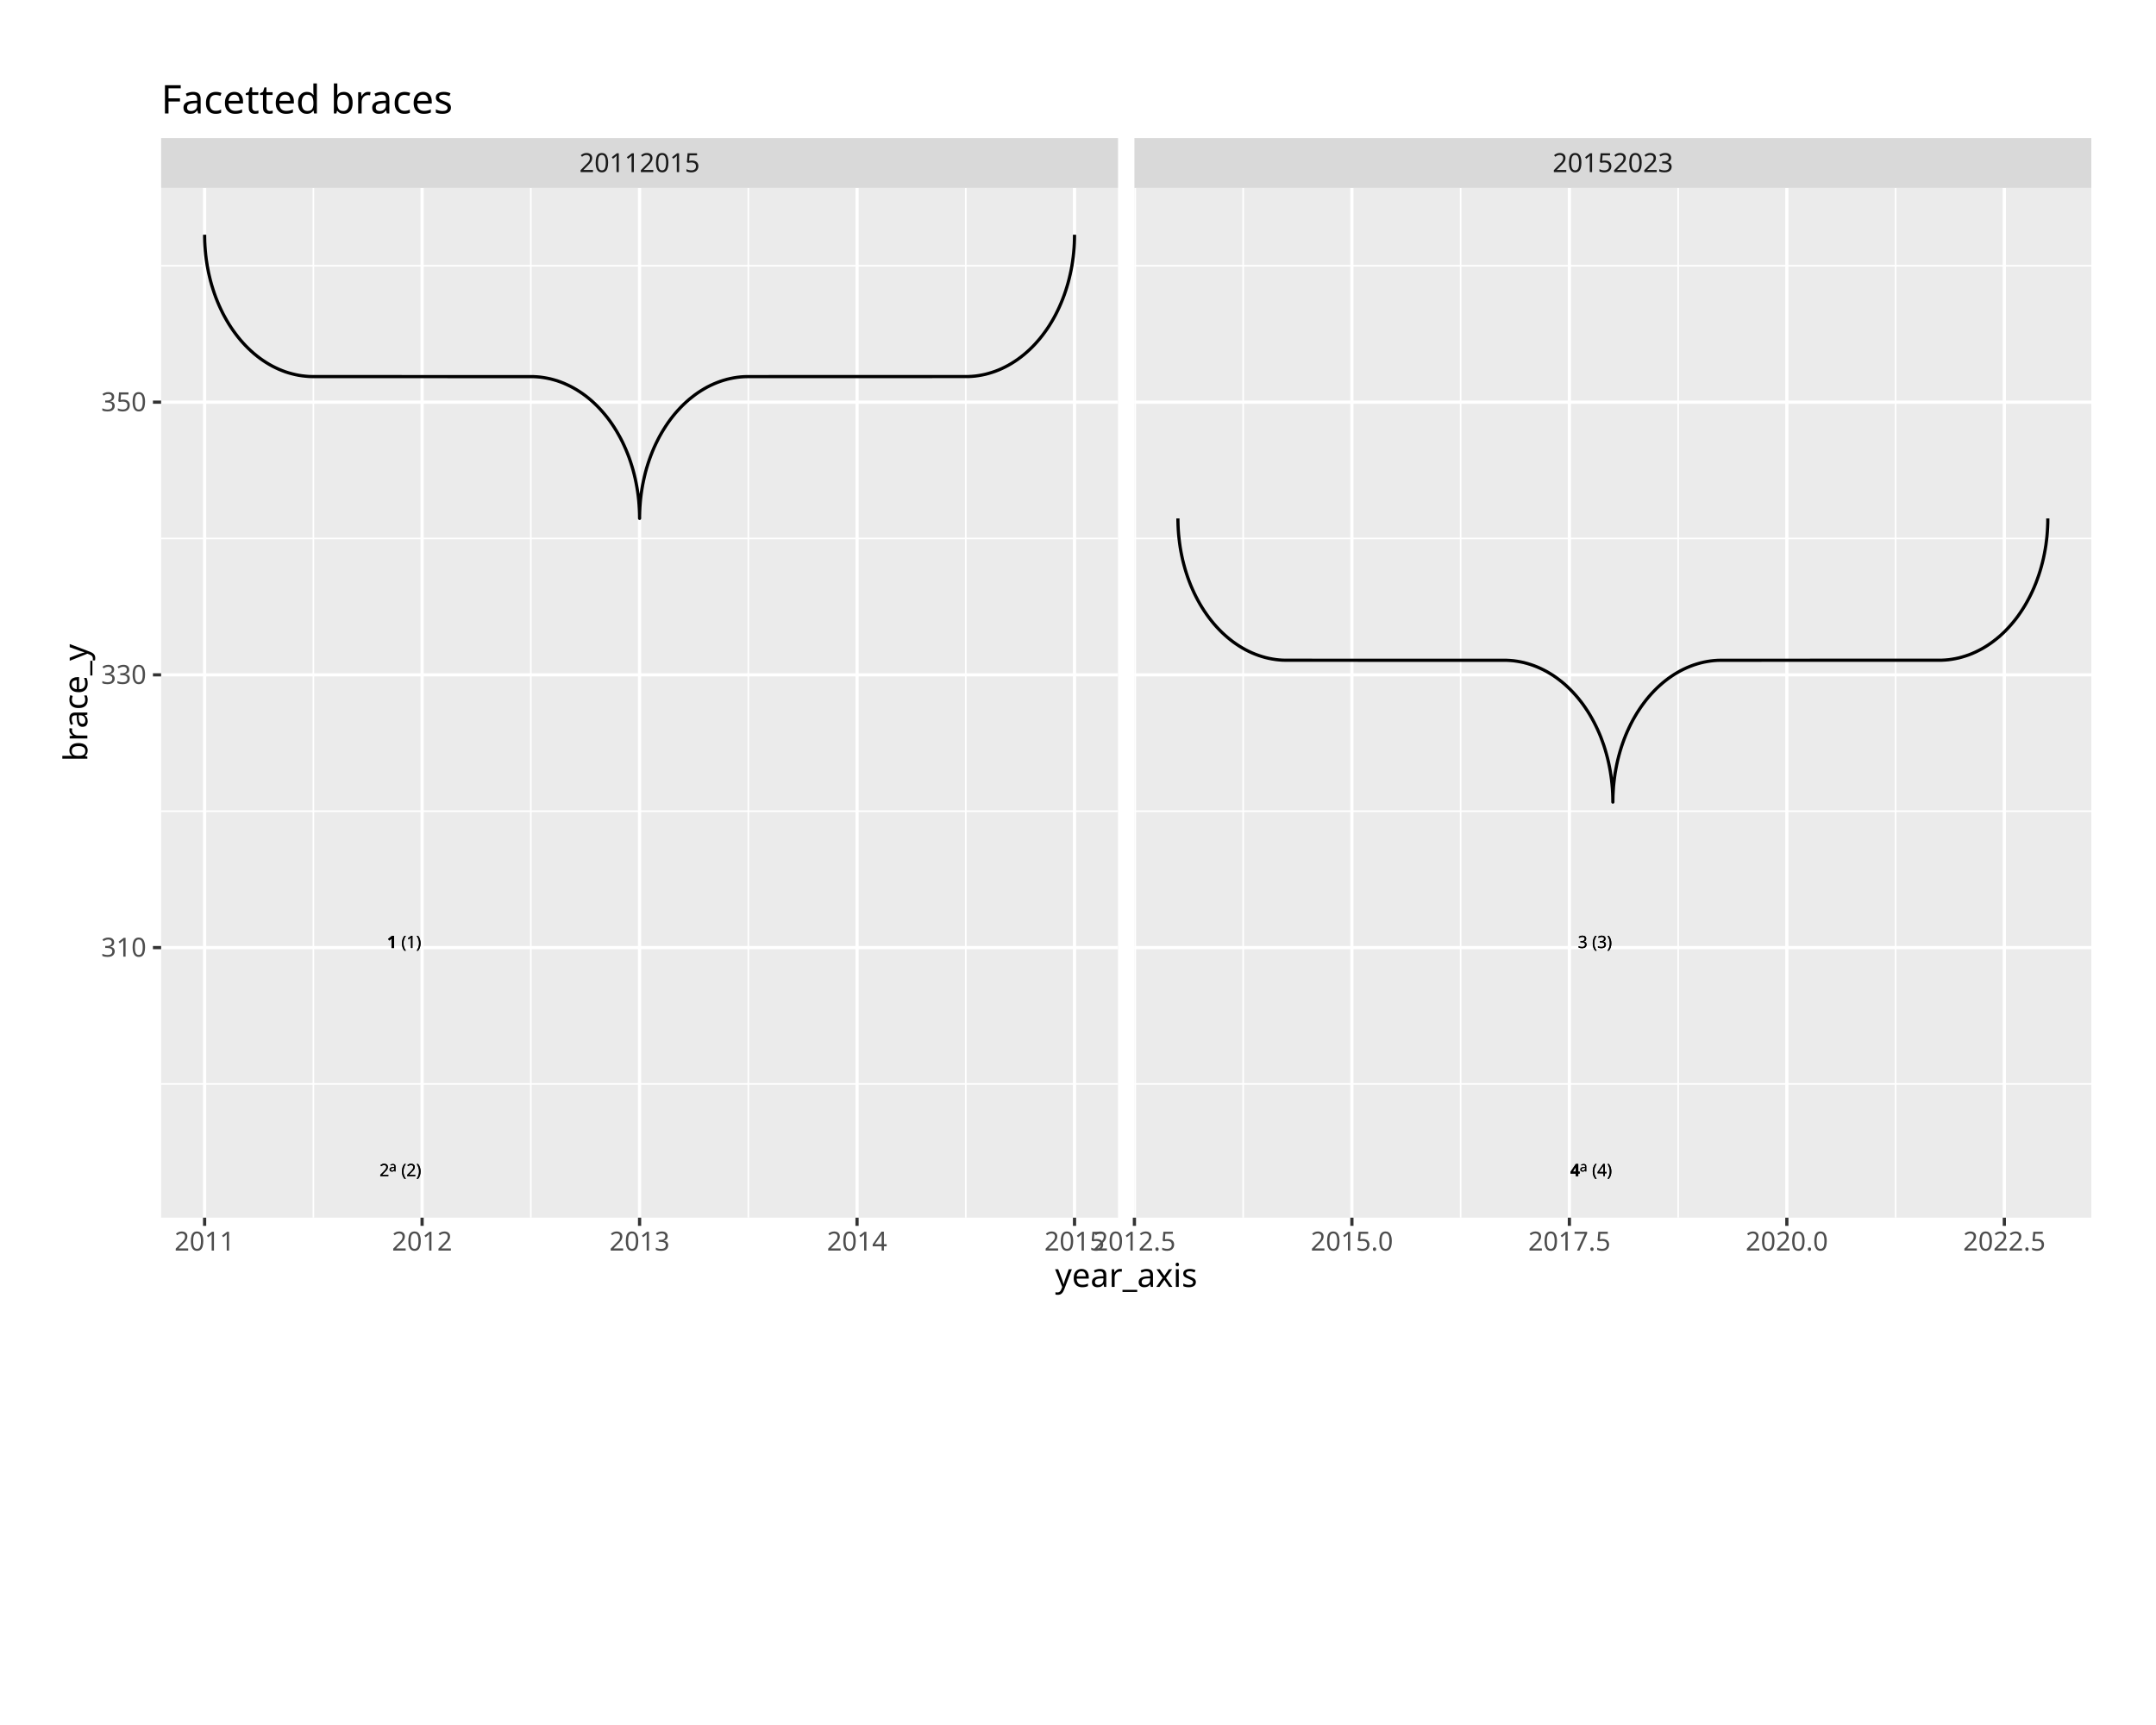
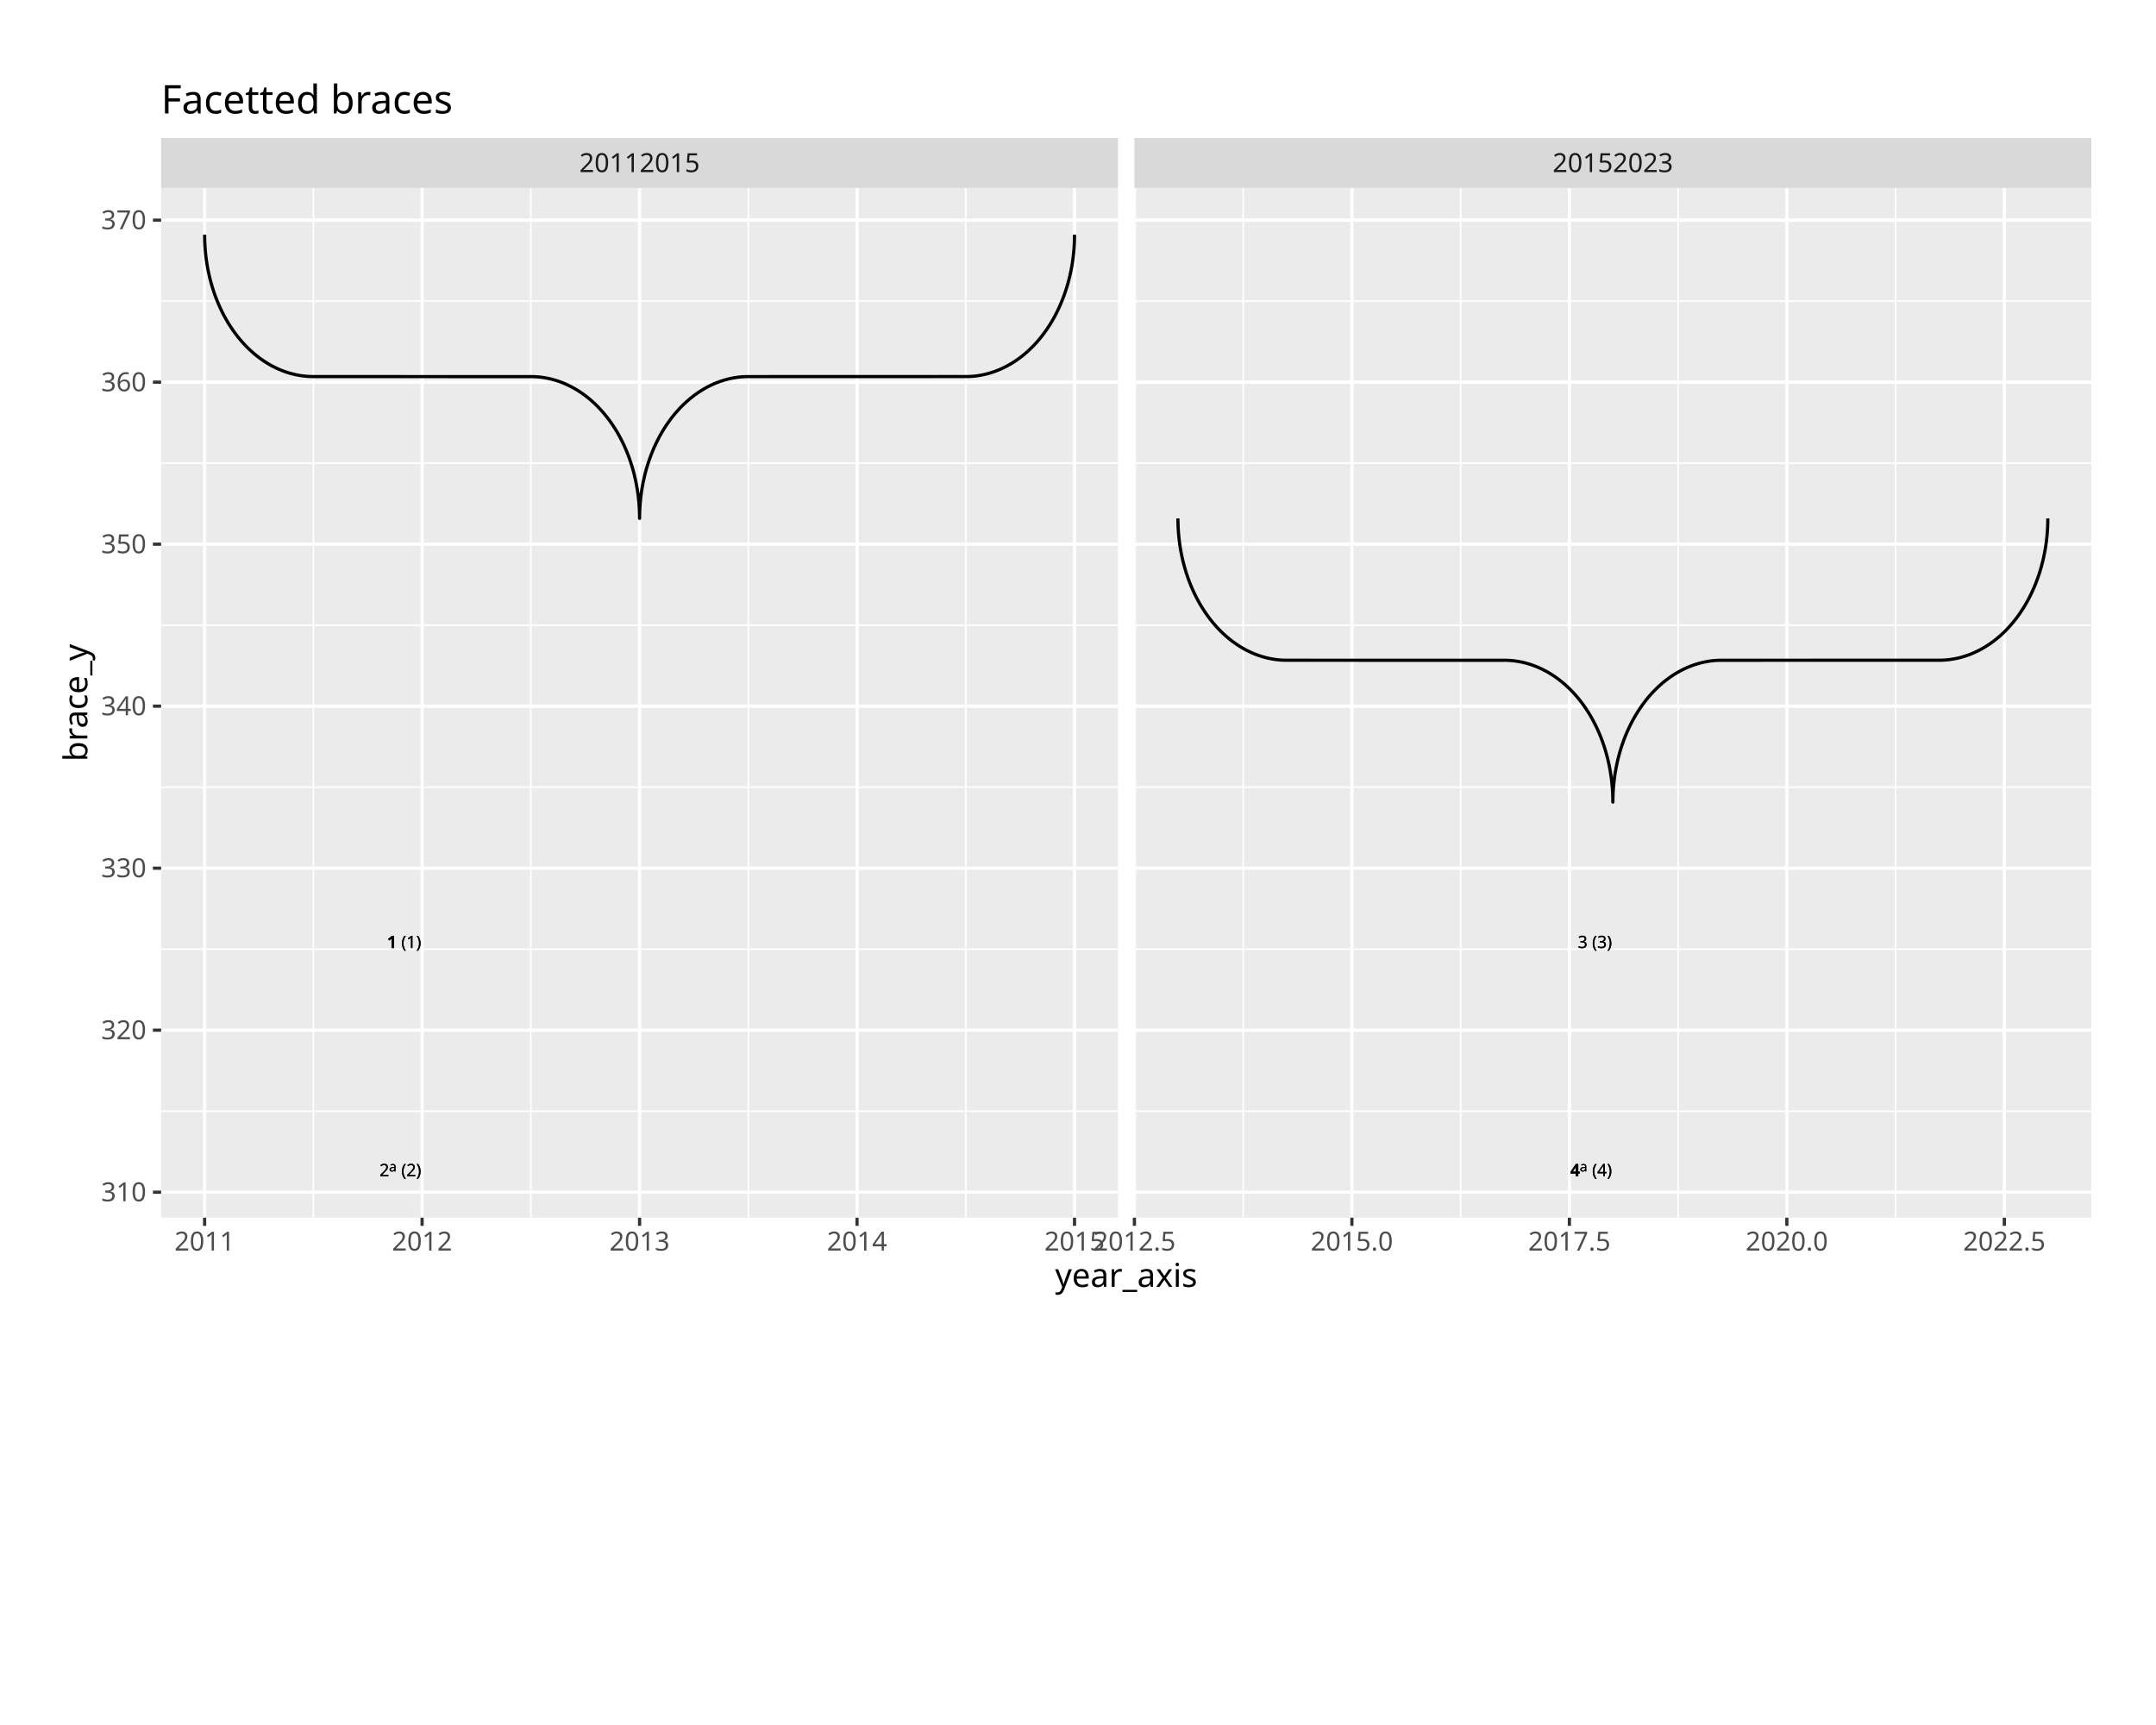
<svg xmlns="http://www.w3.org/2000/svg" class="svglite" data-engine-version="2.0" width="720.00pt" height="576.00pt" viewBox="0 0 720.00 576.00">
  <defs>
    <style type="text/css">
    .svglite line, .svglite polyline, .svglite polygon, .svglite path, .svglite rect, .svglite circle {
      fill: none;
      stroke: #000000;
      stroke-linecap: round;
      stroke-linejoin: round;
      stroke-miterlimit: 10.00;
    }
  </style>
  </defs>
  <rect width="100%" height="100%" style="stroke: none; fill: #FFFFFF;" />
  <defs>
    <clipPath id="cpMC4wMHw3MjAuMDB8MC4wMHw1NzYuMDA=">
      <rect x="0.00" y="0.00" width="720.00" height="576.00" />
    </clipPath>
  </defs>
  <g clip-path="url(#cpMC4wMHw3MjAuMDB8MC4wMHw1NzYuMDA=)">
    <rect x="0.00" y="0.00" width="720.00" height="576.00" style="stroke-width: 1.07; stroke: #FFFFFF; fill: #FFFFFF;" />
  </g>
  <defs>
    <clipPath id="cpNTMuODF8MzczLjM2fDYyLjc1fDQwNi41OQ==">
      <rect x="53.81" y="62.75" width="319.56" height="343.84" />
    </clipPath>
  </defs>
  <g clip-path="url(#cpNTMuODF8MzczLjM2fDYyLjc1fDQwNi41OQ==)">
    <rect x="53.81" y="62.75" width="319.56" height="343.84" style="stroke-width: 1.07; stroke: none; fill: #EBEBEB;" />
-     <polyline points="53.81,361.94 373.36,361.94 " style="stroke-width: 0.53; stroke: #FFFFFF; stroke-linecap: butt;" />
-     <polyline points="53.81,270.88 373.36,270.88 " style="stroke-width: 0.53; stroke: #FFFFFF; stroke-linecap: butt;" />
-     <polyline points="53.81,179.81 373.36,179.81 " style="stroke-width: 0.53; stroke: #FFFFFF; stroke-linecap: butt;" />
-     <polyline points="53.81,88.74 373.36,88.74 " style="stroke-width: 0.53; stroke: #FFFFFF; stroke-linecap: butt;" />
+     <polyline points="53.81,371.04 373.36,371.04 " style="stroke-width: 0.53; stroke: #FFFFFF; stroke-linecap: butt;" />
+     <polyline points="53.81,316.94 373.36,316.94 " style="stroke-width: 0.53; stroke: #FFFFFF; stroke-linecap: butt;" />
+     <polyline points="53.81,262.85 373.36,262.85 " style="stroke-width: 0.53; stroke: #FFFFFF; stroke-linecap: butt;" />
+     <polyline points="53.81,208.75 373.36,208.75 " style="stroke-width: 0.53; stroke: #FFFFFF; stroke-linecap: butt;" />
+     <polyline points="53.81,154.66 373.36,154.66 " style="stroke-width: 0.53; stroke: #FFFFFF; stroke-linecap: butt;" />
+     <polyline points="53.81,100.56 373.36,100.56 " style="stroke-width: 0.53; stroke: #FFFFFF; stroke-linecap: butt;" />
    <polyline points="104.65,406.59 104.65,62.75 " style="stroke-width: 0.53; stroke: #FFFFFF; stroke-linecap: butt;" />
    <polyline points="177.27,406.59 177.27,62.75 " style="stroke-width: 0.53; stroke: #FFFFFF; stroke-linecap: butt;" />
    <polyline points="249.90,406.59 249.90,62.75 " style="stroke-width: 0.53; stroke: #FFFFFF; stroke-linecap: butt;" />
    <polyline points="322.53,406.59 322.53,62.75 " style="stroke-width: 0.53; stroke: #FFFFFF; stroke-linecap: butt;" />
-     <polyline points="53.81,316.41 373.36,316.41 " style="stroke-width: 1.07; stroke: #FFFFFF; stroke-linecap: butt;" />
-     <polyline points="53.81,225.34 373.36,225.34 " style="stroke-width: 1.07; stroke: #FFFFFF; stroke-linecap: butt;" />
-     <polyline points="53.81,134.28 373.36,134.28 " style="stroke-width: 1.07; stroke: #FFFFFF; stroke-linecap: butt;" />
+     <polyline points="53.81,398.09 373.36,398.09 " style="stroke-width: 1.07; stroke: #FFFFFF; stroke-linecap: butt;" />
+     <polyline points="53.81,343.99 373.36,343.99 " style="stroke-width: 1.07; stroke: #FFFFFF; stroke-linecap: butt;" />
+     <polyline points="53.81,289.90 373.36,289.90 " style="stroke-width: 1.07; stroke: #FFFFFF; stroke-linecap: butt;" />
+     <polyline points="53.81,235.80 373.36,235.80 " style="stroke-width: 1.07; stroke: #FFFFFF; stroke-linecap: butt;" />
+     <polyline points="53.81,181.71 373.36,181.71 " style="stroke-width: 1.07; stroke: #FFFFFF; stroke-linecap: butt;" />
+     <polyline points="53.81,127.61 373.36,127.61 " style="stroke-width: 1.07; stroke: #FFFFFF; stroke-linecap: butt;" />
+     <polyline points="53.81,73.51 373.36,73.51 " style="stroke-width: 1.07; stroke: #FFFFFF; stroke-linecap: butt;" />
    <polyline points="68.33,406.59 68.33,62.75 " style="stroke-width: 1.07; stroke: #FFFFFF; stroke-linecap: butt;" />
    <polyline points="140.96,406.59 140.96,62.75 " style="stroke-width: 1.07; stroke: #FFFFFF; stroke-linecap: butt;" />
    <polyline points="213.59,406.59 213.59,62.75 " style="stroke-width: 1.07; stroke: #FFFFFF; stroke-linecap: butt;" />
    <polyline points="286.21,406.59 286.21,62.75 " style="stroke-width: 1.07; stroke: #FFFFFF; stroke-linecap: butt;" />
    <polyline points="358.84,406.59 358.84,62.75 " style="stroke-width: 1.07; stroke: #FFFFFF; stroke-linecap: butt;" />
    <polyline points="68.33,78.38 68.34,79.13 68.37,80.63 68.45,82.12 68.56,83.61 68.70,85.09 68.88,86.57 69.10,88.03 69.35,89.49 69.63,90.94 69.96,92.38 70.31,93.80 70.70,95.20 71.13,96.59 71.58,97.96 72.07,99.32 72.60,100.65 73.15,101.96 73.74,103.24 74.35,104.50 75.00,105.73 75.68,106.94 76.38,108.12 77.12,109.27 77.88,110.39 78.67,111.47 79.48,112.53 80.32,113.55 81.18,114.53 82.07,115.48 82.98,116.39 83.91,117.26 84.86,118.10 85.83,118.89 86.82,119.65 87.83,120.36 88.85,121.03 89.89,121.66 90.95,122.25 92.02,122.79 93.10,123.29 94.19,123.74 95.29,124.15 96.41,124.51 97.53,124.82 98.66,125.09 99.79,125.32 100.93,125.49 102.07,125.62 103.21,125.71 104.36,125.74 178.13,125.76 179.28,125.82 180.42,125.92 181.56,126.08 182.70,126.28 183.83,126.52 184.95,126.82 186.07,127.15 187.18,127.54 188.28,127.97 189.36,128.45 190.44,128.97 191.50,129.53 192.55,130.14 193.58,130.79 194.60,131.48 195.60,132.21 196.58,132.99 197.54,133.80 198.48,134.66 199.40,135.55 200.30,136.48 201.17,137.45 202.02,138.45 202.85,139.48 203.65,140.55 204.43,141.66 205.17,142.79 205.89,143.95 206.58,145.15 207.25,146.37 207.88,147.61 208.48,148.89 209.05,150.18 209.59,151.50 210.10,152.84 210.57,154.21 211.01,155.59 211.42,156.98 211.79,158.40 212.13,159.83 212.43,161.27 212.70,162.72 212.94,164.19 213.14,165.66 213.30,167.14 213.42,168.62 213.51,170.12 213.57,171.61 213.59,173.10 213.59,173.10 213.59,172.36 213.63,170.86 213.70,169.37 213.81,167.88 213.95,166.40 214.13,164.92 214.35,163.45 214.60,161.99 214.89,160.55 215.21,159.11 215.56,157.69 215.95,156.28 216.38,154.89 216.84,153.52 217.33,152.17 217.85,150.84 218.40,149.53 218.99,148.25 219.61,146.99 220.25,145.75 220.93,144.55 221.64,143.37 222.37,142.22 223.13,141.10 223.92,140.01 224.73,138.96 225.57,137.94 226.44,136.96 227.32,136.01 228.23,135.10 229.16,134.23 230.11,133.39 231.09,132.60 232.08,131.84 233.08,131.13 234.11,130.46 235.15,129.83 236.20,129.24 237.27,128.70 238.35,128.20 239.44,127.75 240.55,127.34 241.66,126.98 242.78,126.66 243.91,126.39 245.04,126.17 246.18,125.99 247.32,125.86 248.47,125.78 249.61,125.75 323.39,125.73 324.53,125.67 325.68,125.57 326.82,125.41 327.95,125.21 329.08,124.97 330.21,124.67 331.32,124.33 332.43,123.95 333.53,123.52 334.62,123.04 335.69,122.52 336.75,121.96 337.80,121.35 338.83,120.70 339.85,120.01 340.85,119.27 341.83,118.50 342.79,117.68 343.73,116.83 344.65,115.94 345.55,115.01 346.42,114.04 347.28,113.04 348.10,112.00 348.90,110.93 349.68,109.83 350.43,108.70 351.15,107.53 351.84,106.34 352.50,105.12 353.13,103.87 353.73,102.60 354.30,101.30 354.84,99.98 355.35,98.64 355.82,97.28 356.26,95.90 356.67,94.50 357.04,93.09 357.38,91.66 357.69,90.22 357.96,88.77 358.19,87.30 358.39,85.83 358.55,84.35 358.68,82.86 358.77,81.37 358.82,79.88 358.84,78.38 358.84,78.38 " style="stroke-width: 1.07; stroke-linecap: butt;" />
    <text x="129.26" y="316.55" style="font-size: 5.69px; font-weight: bold; font-family: sans;" textLength="3.17px" lengthAdjust="spacingAndGlyphs">1</text>
    <text x="134.01" y="316.55" style="font-size: 5.69px; font-family: sans;" textLength="6.95px" lengthAdjust="spacingAndGlyphs">(1)</text>
    <text x="126.73" y="392.72" style="font-size: 5.69px; font-family: sans;" textLength="3.17px" lengthAdjust="spacingAndGlyphs">2</text>
    <text x="129.89" y="391.16" style="font-size: 4.55px; font-family: sans;" textLength="2.53px" lengthAdjust="spacingAndGlyphs">a</text>
    <text x="134.01" y="392.72" style="font-size: 5.69px; font-family: sans;" textLength="6.95px" lengthAdjust="spacingAndGlyphs">(2)</text>
    <text x="129.26" y="316.55" style="font-size: 5.69px; font-weight: bold; font-family: sans;" textLength="3.17px" lengthAdjust="spacingAndGlyphs">1</text>
    <text x="134.01" y="316.55" style="font-size: 5.69px; font-family: sans;" textLength="6.95px" lengthAdjust="spacingAndGlyphs">(1)</text>
    <text x="126.73" y="392.72" style="font-size: 5.69px; font-family: sans;" textLength="3.17px" lengthAdjust="spacingAndGlyphs">2</text>
    <text x="129.89" y="391.16" style="font-size: 4.55px; font-family: sans;" textLength="2.53px" lengthAdjust="spacingAndGlyphs">a</text>
    <text x="134.01" y="392.72" style="font-size: 5.69px; font-family: sans;" textLength="6.95px" lengthAdjust="spacingAndGlyphs">(2)</text>
  </g>
  <g clip-path="url(#cpMC4wMHw3MjAuMDB8MC4wMHw1NzYuMDA=)">
</g>
  <defs>
    <clipPath id="cpMzc4Ljg0fDY5OC40MHw2Mi43NXw0MDYuNTk=">
      <rect x="378.84" y="62.75" width="319.56" height="343.84" />
    </clipPath>
  </defs>
  <g clip-path="url(#cpMzc4Ljg0fDY5OC40MHw2Mi43NXw0MDYuNTk=)">
    <rect x="378.84" y="62.75" width="319.56" height="343.84" style="stroke-width: 1.07; stroke: none; fill: #EBEBEB;" />
-     <polyline points="378.84,361.94 698.40,361.94 " style="stroke-width: 0.53; stroke: #FFFFFF; stroke-linecap: butt;" />
-     <polyline points="378.84,270.88 698.40,270.88 " style="stroke-width: 0.53; stroke: #FFFFFF; stroke-linecap: butt;" />
-     <polyline points="378.84,179.81 698.40,179.81 " style="stroke-width: 0.53; stroke: #FFFFFF; stroke-linecap: butt;" />
-     <polyline points="378.84,88.74 698.40,88.74 " style="stroke-width: 0.53; stroke: #FFFFFF; stroke-linecap: butt;" />
+     <polyline points="378.84,371.04 698.40,371.04 " style="stroke-width: 0.53; stroke: #FFFFFF; stroke-linecap: butt;" />
+     <polyline points="378.84,316.94 698.40,316.94 " style="stroke-width: 0.53; stroke: #FFFFFF; stroke-linecap: butt;" />
+     <polyline points="378.84,262.85 698.40,262.85 " style="stroke-width: 0.53; stroke: #FFFFFF; stroke-linecap: butt;" />
+     <polyline points="378.84,208.75 698.40,208.75 " style="stroke-width: 0.53; stroke: #FFFFFF; stroke-linecap: butt;" />
+     <polyline points="378.84,154.66 698.40,154.66 " style="stroke-width: 0.53; stroke: #FFFFFF; stroke-linecap: butt;" />
+     <polyline points="378.84,100.56 698.40,100.56 " style="stroke-width: 0.53; stroke: #FFFFFF; stroke-linecap: butt;" />
    <polyline points="415.16,406.59 415.16,62.75 " style="stroke-width: 0.53; stroke: #FFFFFF; stroke-linecap: butt;" />
    <polyline points="487.78,406.59 487.78,62.75 " style="stroke-width: 0.53; stroke: #FFFFFF; stroke-linecap: butt;" />
    <polyline points="560.41,406.59 560.41,62.75 " style="stroke-width: 0.53; stroke: #FFFFFF; stroke-linecap: butt;" />
    <polyline points="633.04,406.59 633.04,62.75 " style="stroke-width: 0.53; stroke: #FFFFFF; stroke-linecap: butt;" />
-     <polyline points="378.84,316.41 698.40,316.41 " style="stroke-width: 1.07; stroke: #FFFFFF; stroke-linecap: butt;" />
-     <polyline points="378.84,225.34 698.40,225.34 " style="stroke-width: 1.07; stroke: #FFFFFF; stroke-linecap: butt;" />
-     <polyline points="378.84,134.28 698.40,134.28 " style="stroke-width: 1.07; stroke: #FFFFFF; stroke-linecap: butt;" />
+     <polyline points="378.84,398.09 698.40,398.09 " style="stroke-width: 1.07; stroke: #FFFFFF; stroke-linecap: butt;" />
+     <polyline points="378.84,343.99 698.40,343.99 " style="stroke-width: 1.07; stroke: #FFFFFF; stroke-linecap: butt;" />
+     <polyline points="378.84,289.90 698.40,289.90 " style="stroke-width: 1.07; stroke: #FFFFFF; stroke-linecap: butt;" />
+     <polyline points="378.84,235.80 698.40,235.80 " style="stroke-width: 1.07; stroke: #FFFFFF; stroke-linecap: butt;" />
+     <polyline points="378.84,181.71 698.40,181.71 " style="stroke-width: 1.07; stroke: #FFFFFF; stroke-linecap: butt;" />
+     <polyline points="378.84,127.61 698.40,127.61 " style="stroke-width: 1.07; stroke: #FFFFFF; stroke-linecap: butt;" />
+     <polyline points="378.84,73.51 698.40,73.51 " style="stroke-width: 1.07; stroke: #FFFFFF; stroke-linecap: butt;" />
    <polyline points="378.84,406.59 378.84,62.75 " style="stroke-width: 1.07; stroke: #FFFFFF; stroke-linecap: butt;" />
    <polyline points="451.47,406.59 451.47,62.75 " style="stroke-width: 1.07; stroke: #FFFFFF; stroke-linecap: butt;" />
    <polyline points="524.10,406.59 524.10,62.75 " style="stroke-width: 1.07; stroke: #FFFFFF; stroke-linecap: butt;" />
    <polyline points="596.72,406.59 596.72,62.75 " style="stroke-width: 1.07; stroke: #FFFFFF; stroke-linecap: butt;" />
    <polyline points="669.35,406.59 669.35,62.75 " style="stroke-width: 1.07; stroke: #FFFFFF; stroke-linecap: butt;" />
    <polyline points="393.37,173.10 393.37,173.85 393.41,175.35 393.48,176.84 393.59,178.33 393.74,179.81 393.92,181.29 394.13,182.76 394.38,184.21 394.67,185.66 394.99,187.10 395.35,188.52 395.74,189.93 396.16,191.31 396.62,192.69 397.11,194.04 397.63,195.37 398.19,196.68 398.77,197.96 399.39,199.22 400.04,200.46 400.71,201.66 401.42,202.84 402.15,203.99 402.92,205.11 403.70,206.19 404.52,207.25 405.36,208.27 406.22,209.25 407.11,210.20 408.01,211.11 408.95,211.98 409.90,212.82 410.87,213.61 411.86,214.37 412.87,215.08 413.89,215.75 414.93,216.38 415.98,216.97 417.05,217.51 418.13,218.01 419.23,218.46 420.33,218.87 421.44,219.23 422.56,219.55 423.69,219.82 424.82,220.04 425.96,220.22 427.10,220.35 428.25,220.43 429.40,220.46 503.17,220.48 504.31,220.54 505.46,220.64 506.60,220.80 507.73,221.00 508.87,221.24 509.99,221.54 511.11,221.88 512.21,222.26 513.31,222.69 514.40,223.17 515.47,223.69 516.54,224.25 517.58,224.86 518.62,225.51 519.63,226.20 520.63,226.94 521.61,227.71 522.57,228.52 523.51,229.38 524.43,230.27 525.33,231.20 526.21,232.17 527.06,233.17 527.88,234.20 528.69,235.27 529.46,236.38 530.21,237.51 530.93,238.67 531.62,239.87 532.28,241.09 532.91,242.33 533.52,243.61 534.09,244.90 534.63,246.22 535.13,247.57 535.61,248.93 536.05,250.31 536.45,251.71 536.83,253.12 537.17,254.55 537.47,255.99 537.74,257.44 537.97,258.91 538.17,260.38 538.33,261.86 538.46,263.35 538.55,264.84 538.60,266.33 538.62,267.83 538.62,267.83 538.63,267.08 538.66,265.58 538.74,264.09 538.84,262.60 538.99,261.12 539.17,259.64 539.38,258.17 539.64,256.71 539.92,255.27 540.24,253.83 540.60,252.41 540.99,251.00 541.41,249.62 541.87,248.24 542.36,246.89 542.88,245.56 543.44,244.25 544.03,242.97 544.64,241.71 545.29,240.47 545.97,239.27 546.67,238.09 547.41,236.94 548.17,235.82 548.96,234.74 549.77,233.68 550.61,232.66 551.47,231.68 552.36,230.73 553.27,229.82 554.20,228.95 555.15,228.11 556.12,227.32 557.11,226.56 558.12,225.85 559.14,225.18 560.18,224.55 561.24,223.96 562.31,223.42 563.39,222.92 564.48,222.47 565.58,222.06 566.70,221.70 567.82,221.38 568.94,221.11 570.08,220.89 571.22,220.71 572.36,220.58 573.50,220.50 574.65,220.47 648.42,220.45 649.57,220.39 650.71,220.29 651.85,220.13 652.99,219.93 654.12,219.69 655.24,219.39 656.36,219.05 657.47,218.67 658.56,218.24 659.65,217.76 660.73,217.24 661.79,216.68 662.84,216.07 663.87,215.42 664.88,214.73 665.88,213.99 666.86,213.22 667.83,212.41 668.77,211.55 669.69,210.66 670.58,209.73 671.46,208.76 672.31,207.76 673.14,206.73 673.94,205.66 674.71,204.55 675.46,203.42 676.18,202.26 676.87,201.06 677.53,199.84 678.17,198.59 678.77,197.32 679.34,196.03 679.88,194.71 680.38,193.36 680.86,192.00 681.30,190.62 681.71,189.22 682.08,187.81 682.42,186.38 682.72,184.94 682.99,183.49 683.23,182.02 683.42,180.55 683.59,179.07 683.71,177.58 683.80,176.09 683.86,174.60 683.87,173.10 683.87,173.10 " style="stroke-width: 1.07; stroke-linecap: butt;" />
    <text x="526.92" y="316.55" style="font-size: 5.69px; font-family: sans;" textLength="3.17px" lengthAdjust="spacingAndGlyphs">3</text>
    <text x="531.67" y="316.55" style="font-size: 5.69px; font-family: sans;" textLength="6.95px" lengthAdjust="spacingAndGlyphs">(3)</text>
    <text x="524.39" y="392.72" style="font-size: 5.69px; font-weight: bold; font-family: sans;" textLength="3.17px" lengthAdjust="spacingAndGlyphs">4</text>
    <text x="527.55" y="391.16" style="font-size: 4.55px; font-family: sans;" textLength="2.53px" lengthAdjust="spacingAndGlyphs">a</text>
    <text x="531.67" y="392.72" style="font-size: 5.69px; font-family: sans;" textLength="6.95px" lengthAdjust="spacingAndGlyphs">(4)</text>
    <text x="526.92" y="316.55" style="font-size: 5.69px; font-family: sans;" textLength="3.17px" lengthAdjust="spacingAndGlyphs">3</text>
    <text x="531.67" y="316.55" style="font-size: 5.69px; font-family: sans;" textLength="6.95px" lengthAdjust="spacingAndGlyphs">(3)</text>
    <text x="524.39" y="392.72" style="font-size: 5.69px; font-weight: bold; font-family: sans;" textLength="3.17px" lengthAdjust="spacingAndGlyphs">4</text>
    <text x="527.55" y="391.16" style="font-size: 4.55px; font-family: sans;" textLength="2.53px" lengthAdjust="spacingAndGlyphs">a</text>
    <text x="531.67" y="392.72" style="font-size: 5.69px; font-family: sans;" textLength="6.95px" lengthAdjust="spacingAndGlyphs">(4)</text>
  </g>
  <g clip-path="url(#cpMC4wMHw3MjAuMDB8MC4wMHw1NzYuMDA=)">
</g>
  <defs>
    <clipPath id="cpNTMuODF8MzczLjM2fDQ2LjEwfDYyLjc1">
      <rect x="53.81" y="46.10" width="319.56" height="16.65" />
    </clipPath>
  </defs>
  <g clip-path="url(#cpNTMuODF8MzczLjM2fDQ2LjEwfDYyLjc1)">
    <rect x="53.81" y="46.10" width="319.56" height="16.65" style="stroke-width: 1.07; stroke: none; fill: #D9D9D9;" />
    <text x="213.59" y="57.46" text-anchor="middle" style="font-size: 8.80px; fill: #1A1A1A; font-family: sans;" textLength="39.16px" lengthAdjust="spacingAndGlyphs">20112015</text>
  </g>
  <g clip-path="url(#cpMC4wMHw3MjAuMDB8MC4wMHw1NzYuMDA=)">
</g>
  <defs>
    <clipPath id="cpMzc4Ljg0fDY5OC40MHw0Ni4xMHw2Mi43NQ==">
      <rect x="378.84" y="46.10" width="319.56" height="16.65" />
    </clipPath>
  </defs>
  <g clip-path="url(#cpMzc4Ljg0fDY5OC40MHw0Ni4xMHw2Mi43NQ==)">
    <rect x="378.84" y="46.10" width="319.56" height="16.65" style="stroke-width: 1.07; stroke: none; fill: #D9D9D9;" />
    <text x="538.62" y="57.46" text-anchor="middle" style="font-size: 8.80px; fill: #1A1A1A; font-family: sans;" textLength="39.16px" lengthAdjust="spacingAndGlyphs">20152023</text>
  </g>
  <g clip-path="url(#cpMC4wMHw3MjAuMDB8MC4wMHw1NzYuMDA=)">
    <polyline points="68.33,409.33 68.33,406.59 " style="stroke-width: 1.07; stroke: #333333; stroke-linecap: butt;" />
    <polyline points="140.96,409.33 140.96,406.59 " style="stroke-width: 1.07; stroke: #333333; stroke-linecap: butt;" />
    <polyline points="213.59,409.33 213.59,406.59 " style="stroke-width: 1.07; stroke: #333333; stroke-linecap: butt;" />
    <polyline points="286.21,409.33 286.21,406.59 " style="stroke-width: 1.07; stroke: #333333; stroke-linecap: butt;" />
    <polyline points="358.84,409.33 358.84,406.59 " style="stroke-width: 1.07; stroke: #333333; stroke-linecap: butt;" />
    <text x="68.33" y="417.58" text-anchor="middle" style="font-size: 8.80px; fill: #4D4D4D; font-family: sans;" textLength="19.58px" lengthAdjust="spacingAndGlyphs">2011</text>
    <text x="140.96" y="417.58" text-anchor="middle" style="font-size: 8.80px; fill: #4D4D4D; font-family: sans;" textLength="19.58px" lengthAdjust="spacingAndGlyphs">2012</text>
    <text x="213.59" y="417.58" text-anchor="middle" style="font-size: 8.80px; fill: #4D4D4D; font-family: sans;" textLength="19.58px" lengthAdjust="spacingAndGlyphs">2013</text>
    <text x="286.21" y="417.58" text-anchor="middle" style="font-size: 8.80px; fill: #4D4D4D; font-family: sans;" textLength="19.58px" lengthAdjust="spacingAndGlyphs">2014</text>
    <text x="358.84" y="417.58" text-anchor="middle" style="font-size: 8.80px; fill: #4D4D4D; font-family: sans;" textLength="19.58px" lengthAdjust="spacingAndGlyphs">2015</text>
    <polyline points="378.84,409.33 378.84,406.59 " style="stroke-width: 1.07; stroke: #333333; stroke-linecap: butt;" />
    <polyline points="451.47,409.33 451.47,406.59 " style="stroke-width: 1.07; stroke: #333333; stroke-linecap: butt;" />
    <polyline points="524.10,409.33 524.10,406.59 " style="stroke-width: 1.07; stroke: #333333; stroke-linecap: butt;" />
    <polyline points="596.72,409.33 596.72,406.59 " style="stroke-width: 1.07; stroke: #333333; stroke-linecap: butt;" />
    <polyline points="669.35,409.33 669.35,406.59 " style="stroke-width: 1.07; stroke: #333333; stroke-linecap: butt;" />
    <text x="378.84" y="417.58" text-anchor="middle" style="font-size: 8.80px; fill: #4D4D4D; font-family: sans;" textLength="26.92px" lengthAdjust="spacingAndGlyphs">2012.5</text>
    <text x="451.47" y="417.58" text-anchor="middle" style="font-size: 8.80px; fill: #4D4D4D; font-family: sans;" textLength="26.92px" lengthAdjust="spacingAndGlyphs">2015.0</text>
    <text x="524.10" y="417.58" text-anchor="middle" style="font-size: 8.80px; fill: #4D4D4D; font-family: sans;" textLength="26.92px" lengthAdjust="spacingAndGlyphs">2017.5</text>
    <text x="596.72" y="417.58" text-anchor="middle" style="font-size: 8.80px; fill: #4D4D4D; font-family: sans;" textLength="26.92px" lengthAdjust="spacingAndGlyphs">2020.0</text>
    <text x="669.35" y="417.58" text-anchor="middle" style="font-size: 8.80px; fill: #4D4D4D; font-family: sans;" textLength="26.92px" lengthAdjust="spacingAndGlyphs">2022.5</text>
-     <text x="48.88" y="319.44" text-anchor="end" style="font-size: 8.80px; fill: #4D4D4D; font-family: sans;" textLength="14.68px" lengthAdjust="spacingAndGlyphs">310</text>
-     <text x="48.88" y="228.37" text-anchor="end" style="font-size: 8.80px; fill: #4D4D4D; font-family: sans;" textLength="14.68px" lengthAdjust="spacingAndGlyphs">330</text>
-     <text x="48.88" y="137.30" text-anchor="end" style="font-size: 8.80px; fill: #4D4D4D; font-family: sans;" textLength="14.68px" lengthAdjust="spacingAndGlyphs">350</text>
-     <polyline points="51.07,316.41 53.81,316.41 " style="stroke-width: 1.07; stroke: #333333; stroke-linecap: butt;" />
-     <polyline points="51.07,225.34 53.81,225.34 " style="stroke-width: 1.07; stroke: #333333; stroke-linecap: butt;" />
-     <polyline points="51.07,134.28 53.81,134.28 " style="stroke-width: 1.07; stroke: #333333; stroke-linecap: butt;" />
+     <text x="48.88" y="401.12" text-anchor="end" style="font-size: 8.80px; fill: #4D4D4D; font-family: sans;" textLength="14.68px" lengthAdjust="spacingAndGlyphs">310</text>
+     <text x="48.88" y="347.02" text-anchor="end" style="font-size: 8.80px; fill: #4D4D4D; font-family: sans;" textLength="14.68px" lengthAdjust="spacingAndGlyphs">320</text>
+     <text x="48.88" y="292.92" text-anchor="end" style="font-size: 8.80px; fill: #4D4D4D; font-family: sans;" textLength="14.68px" lengthAdjust="spacingAndGlyphs">330</text>
+     <text x="48.88" y="238.83" text-anchor="end" style="font-size: 8.80px; fill: #4D4D4D; font-family: sans;" textLength="14.68px" lengthAdjust="spacingAndGlyphs">340</text>
+     <text x="48.88" y="184.73" text-anchor="end" style="font-size: 8.80px; fill: #4D4D4D; font-family: sans;" textLength="14.68px" lengthAdjust="spacingAndGlyphs">350</text>
+     <text x="48.88" y="130.64" text-anchor="end" style="font-size: 8.80px; fill: #4D4D4D; font-family: sans;" textLength="14.68px" lengthAdjust="spacingAndGlyphs">360</text>
+     <text x="48.88" y="76.54" text-anchor="end" style="font-size: 8.80px; fill: #4D4D4D; font-family: sans;" textLength="14.68px" lengthAdjust="spacingAndGlyphs">370</text>
+     <polyline points="51.07,398.09 53.81,398.09 " style="stroke-width: 1.07; stroke: #333333; stroke-linecap: butt;" />
+     <polyline points="51.07,343.99 53.81,343.99 " style="stroke-width: 1.07; stroke: #333333; stroke-linecap: butt;" />
+     <polyline points="51.07,289.90 53.81,289.90 " style="stroke-width: 1.07; stroke: #333333; stroke-linecap: butt;" />
+     <polyline points="51.07,235.80 53.81,235.80 " style="stroke-width: 1.07; stroke: #333333; stroke-linecap: butt;" />
+     <polyline points="51.07,181.71 53.81,181.71 " style="stroke-width: 1.07; stroke: #333333; stroke-linecap: butt;" />
+     <polyline points="51.07,127.61 53.81,127.61 " style="stroke-width: 1.07; stroke: #333333; stroke-linecap: butt;" />
+     <polyline points="51.07,73.51 53.81,73.51 " style="stroke-width: 1.07; stroke: #333333; stroke-linecap: butt;" />
    <text x="376.10" y="429.72" text-anchor="middle" style="font-size: 11.00px; font-family: sans;" textLength="47.09px" lengthAdjust="spacingAndGlyphs">year_axis</text>
    <text transform="translate(29.17,234.67) rotate(-90)" text-anchor="middle" style="font-size: 11.00px; font-family: sans;" textLength="39.14px" lengthAdjust="spacingAndGlyphs">brace_y</text>
    <text x="53.81" y="37.88" style="font-size: 13.20px; font-family: sans;" textLength="94.67px" lengthAdjust="spacingAndGlyphs">Facetted braces</text>
  </g>
</svg>
